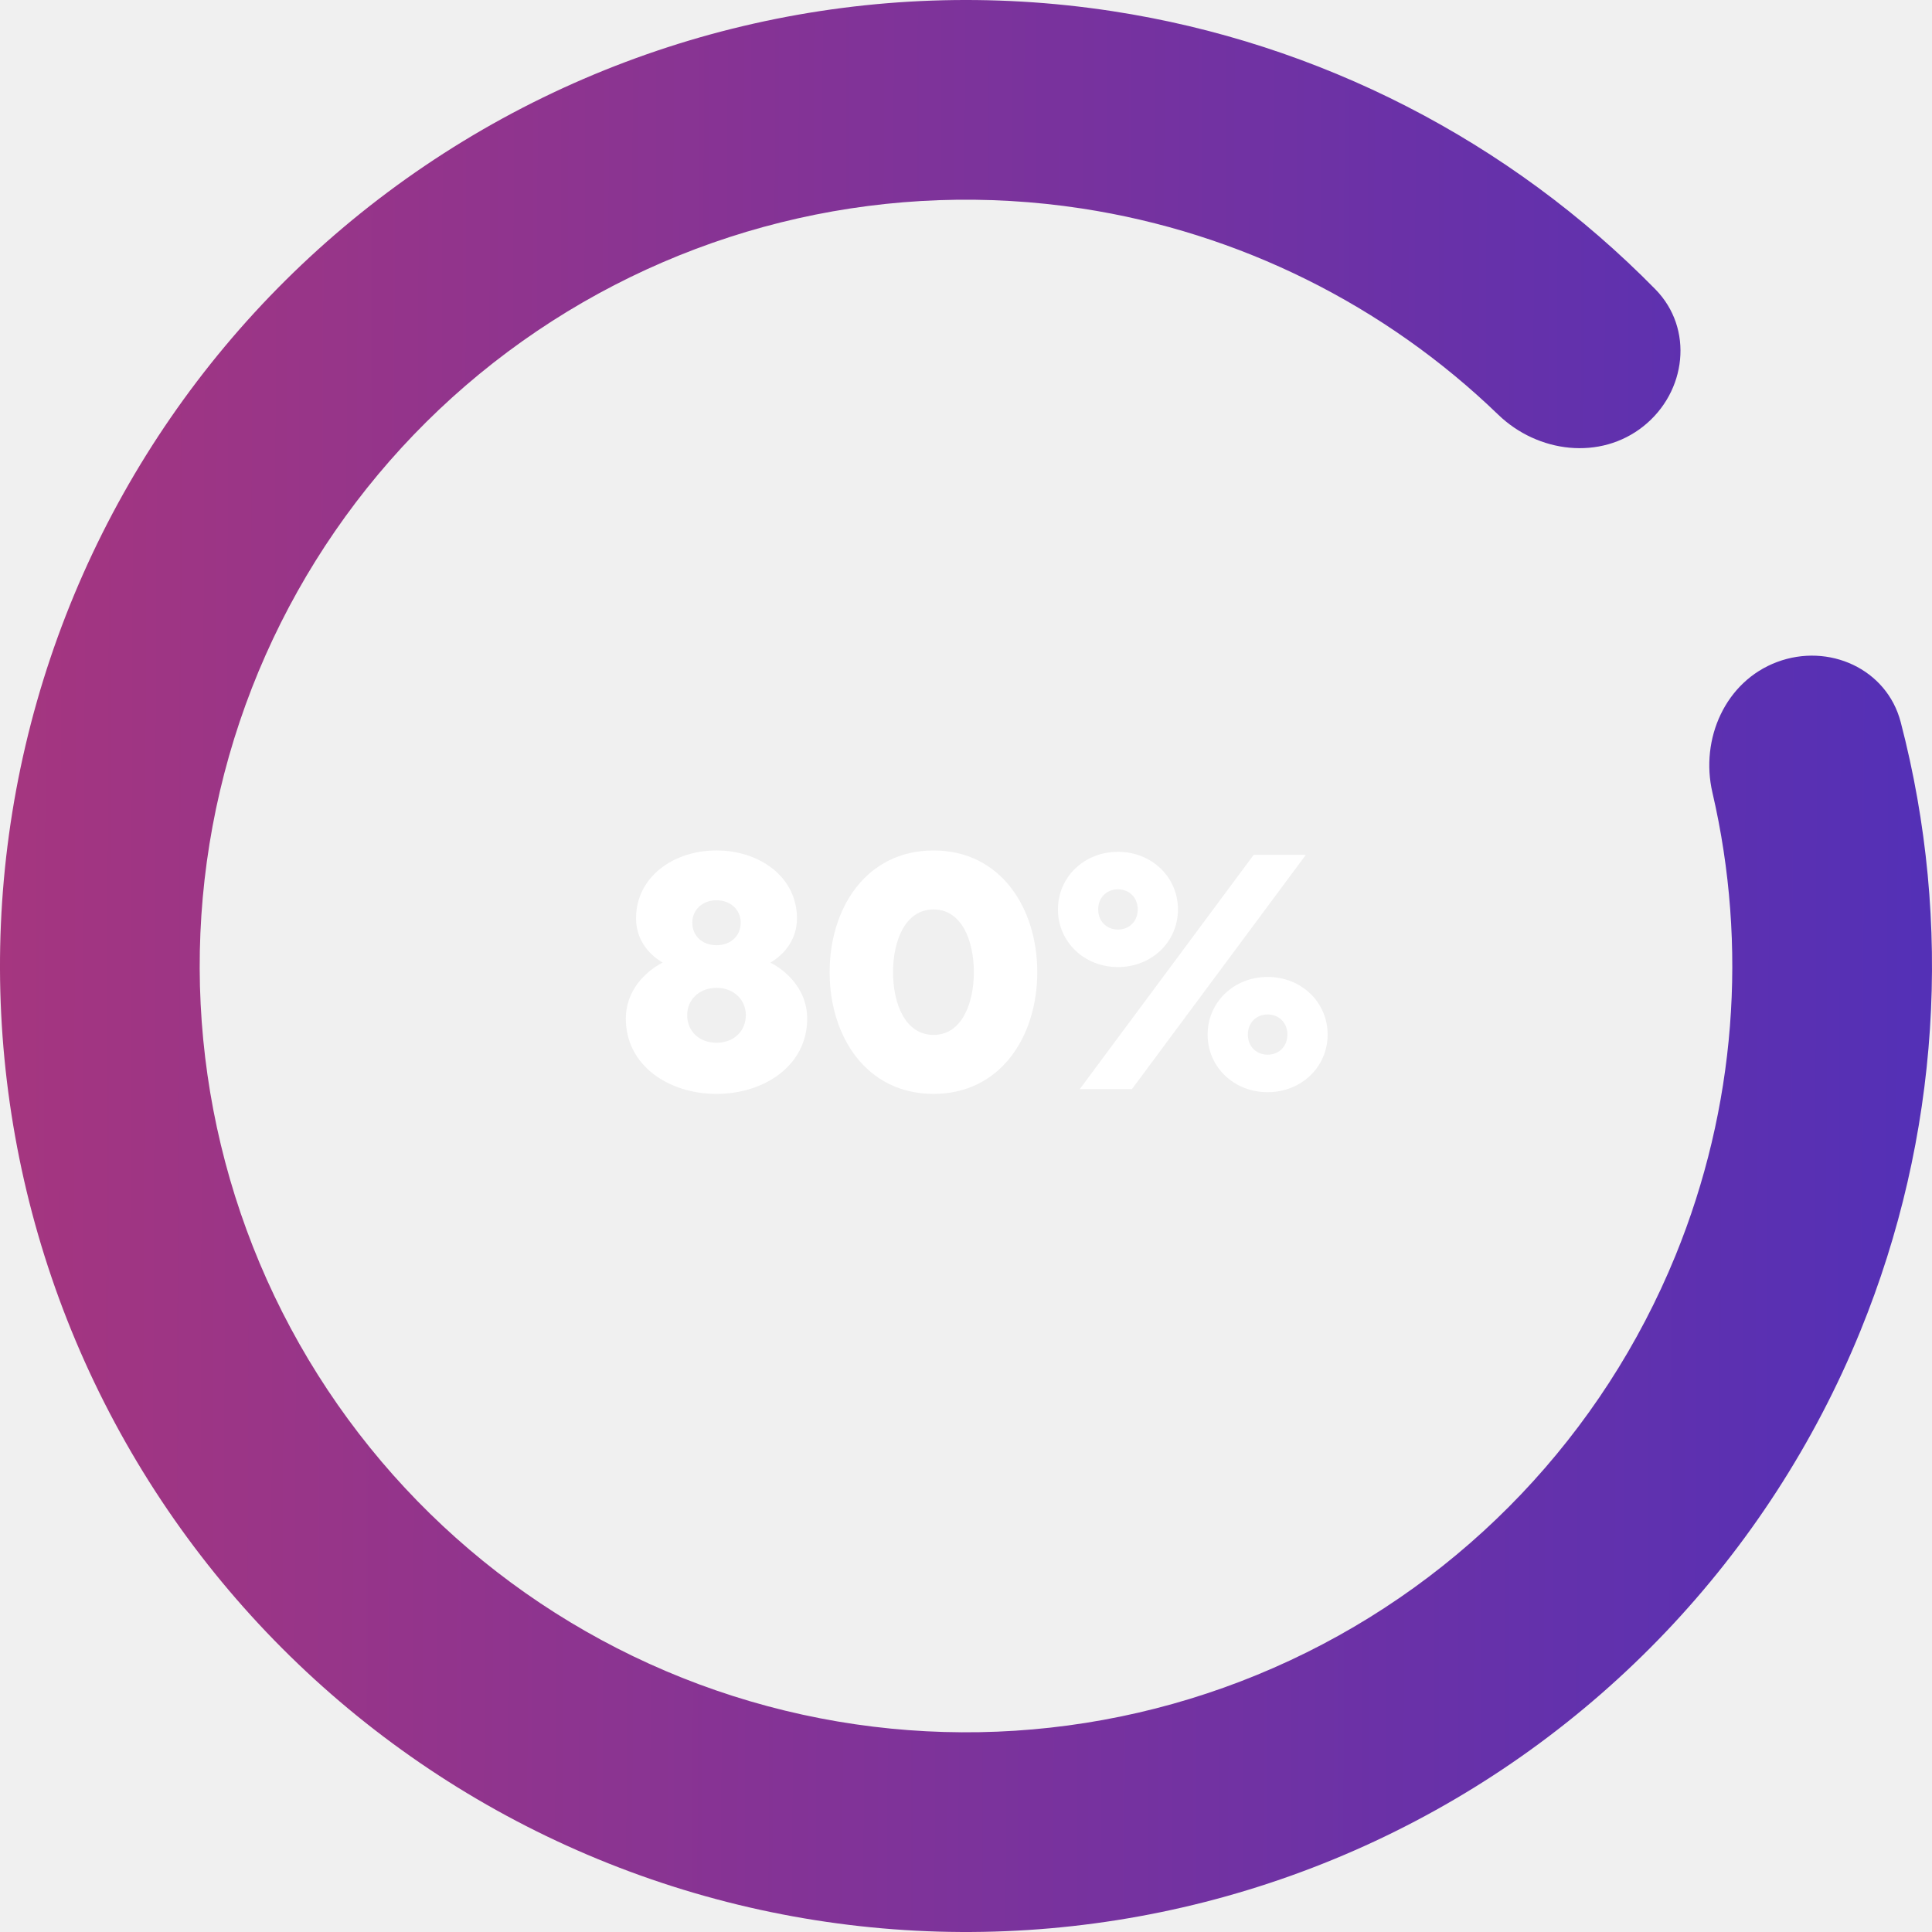
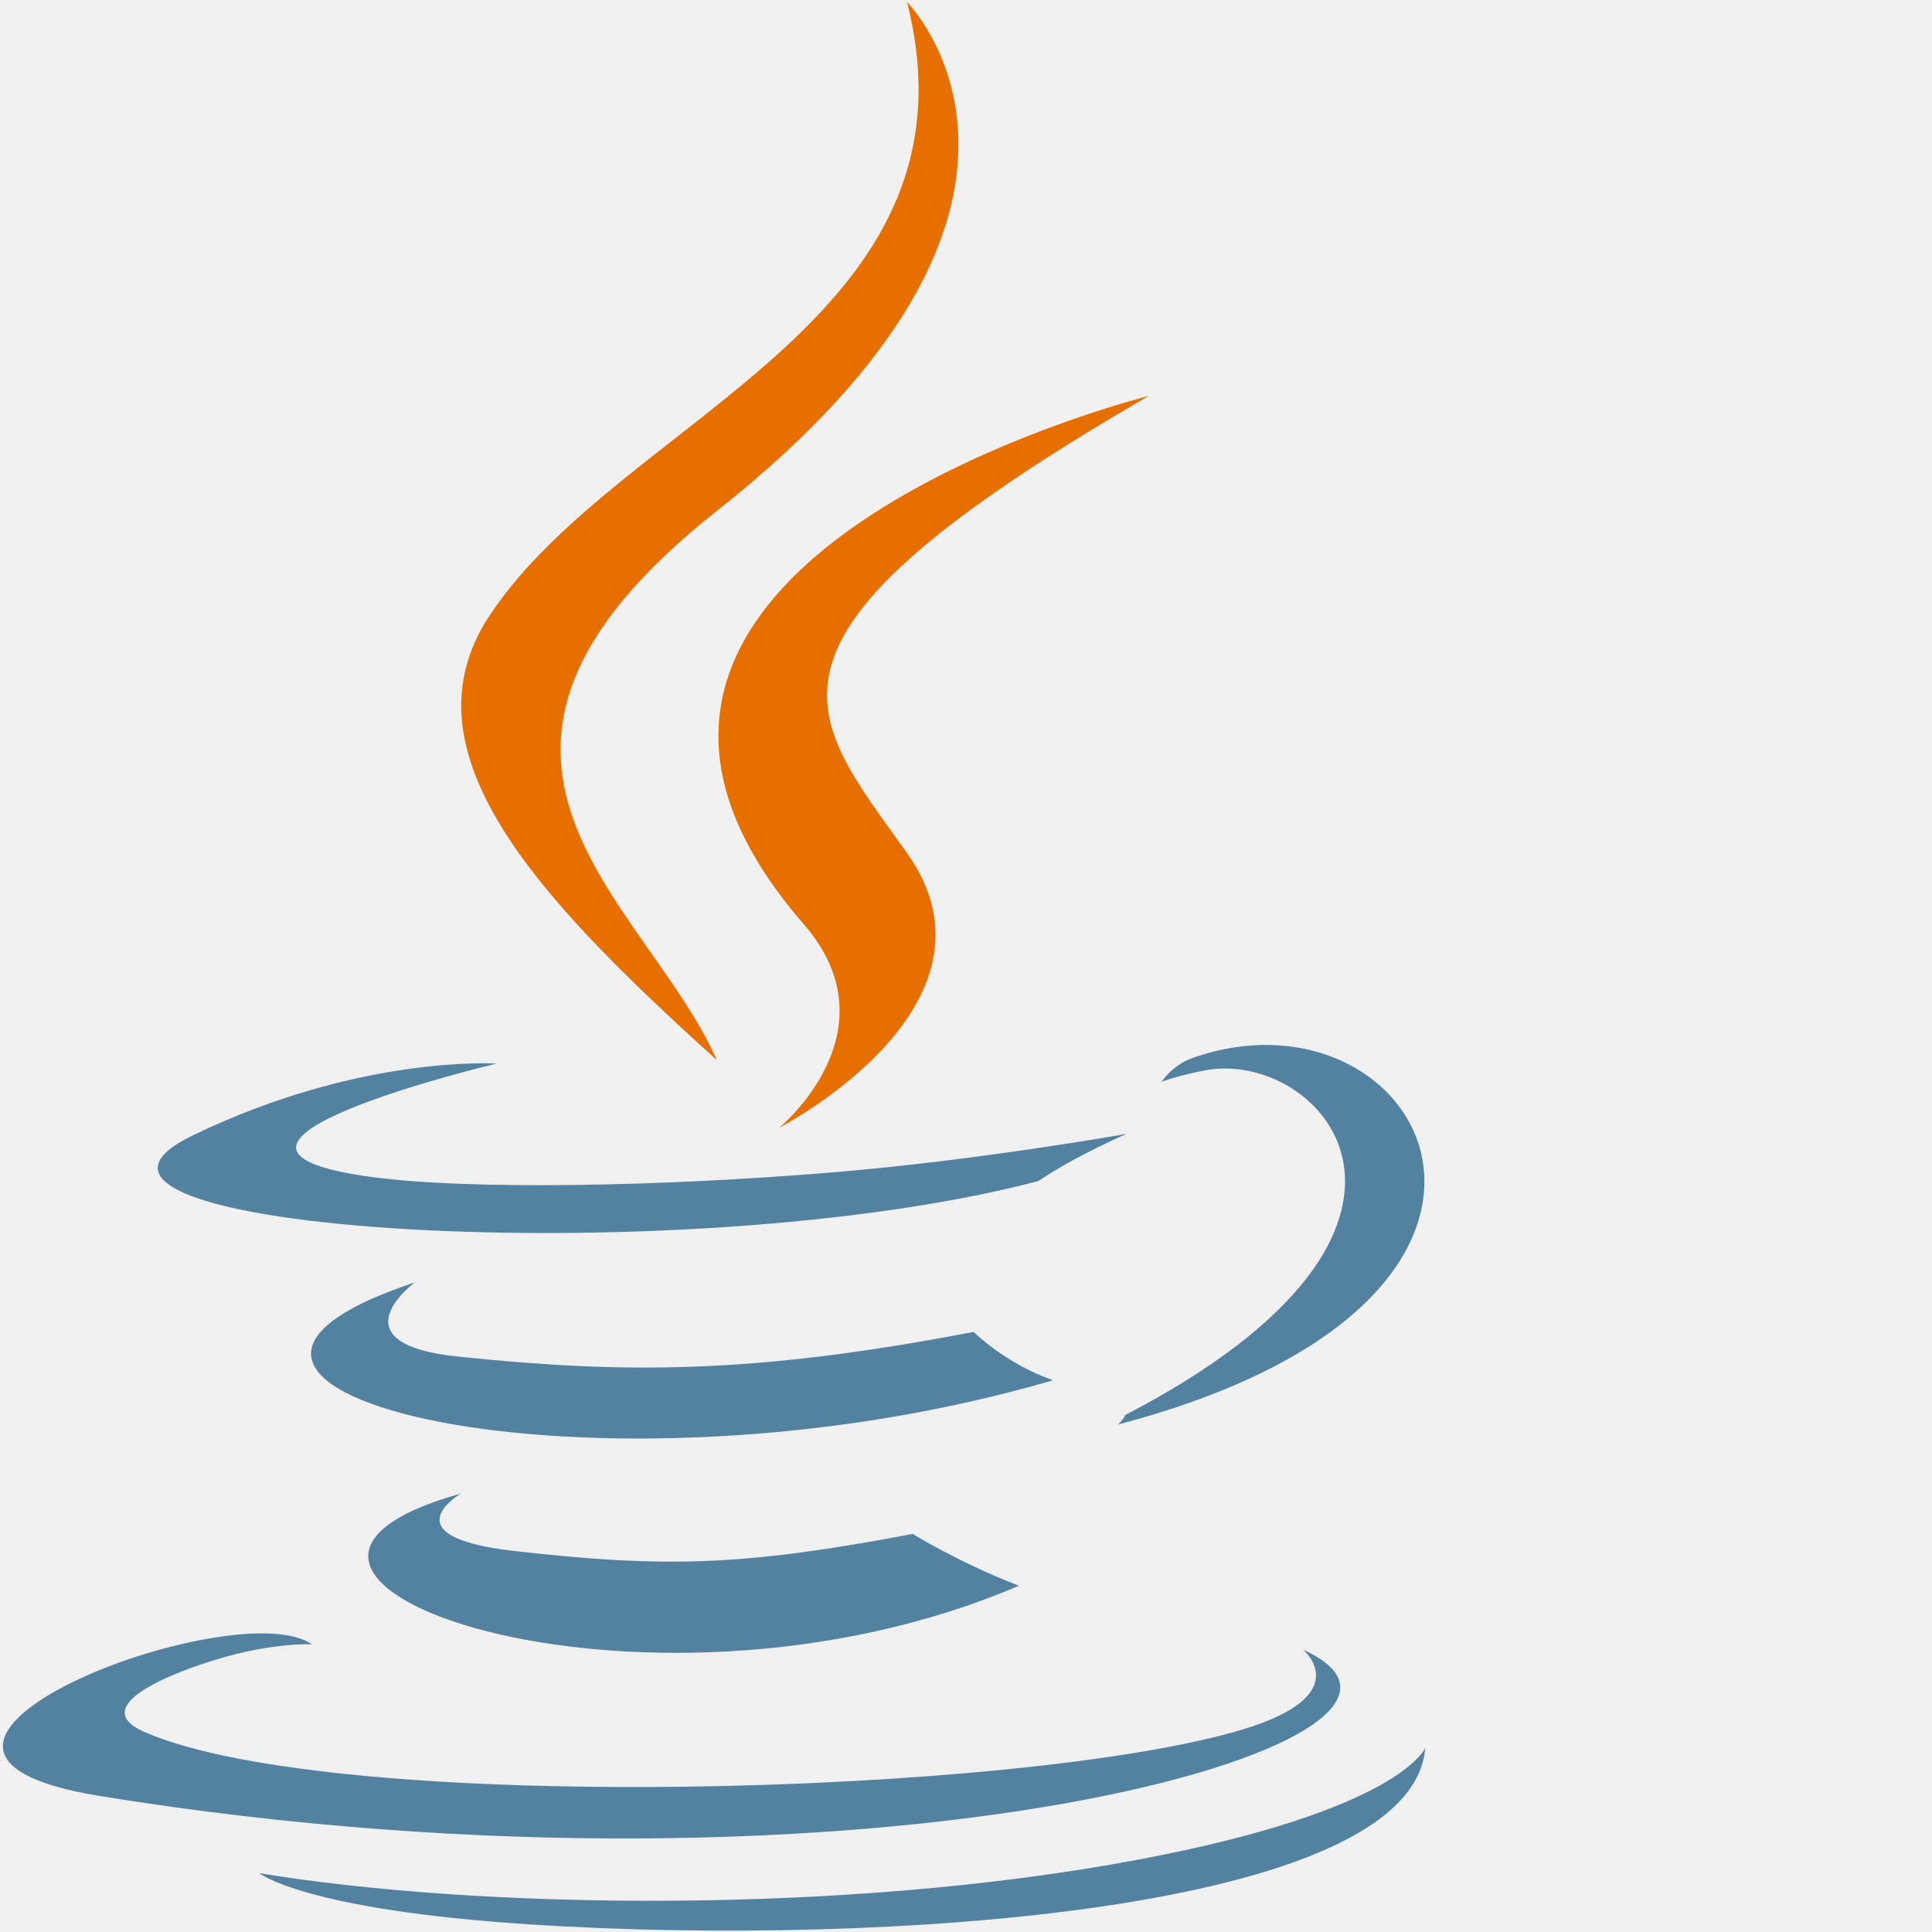
- <svg xmlns="http://www.w3.org/2000/svg" width="204" height="204" viewBox="0 0 204 204" fill="none">
-   <path d="M187.639 69.902C193.092 67.859 199.226 70.614 200.696 76.248C206.238 97.486 204.802 120.051 196.436 140.546C186.737 164.31 168.435 183.543 145.182 194.409C121.928 205.275 95.433 206.975 70.982 199.169C46.531 191.364 25.921 174.628 13.264 152.299C0.607 129.97 -3.166 103.69 2.696 78.702C8.559 53.713 23.627 31.854 44.894 17.484C66.161 3.114 92.064 -2.709 117.435 1.175C139.317 4.524 159.415 14.883 174.791 30.547C178.869 34.702 178.083 41.38 173.529 45.009C168.975 48.637 162.385 47.827 158.195 43.783C146.212 32.215 130.877 24.564 114.244 22.018C94.118 18.937 73.57 23.557 56.699 34.956C39.829 46.355 27.876 63.696 23.225 83.518C18.574 103.34 21.568 124.188 31.608 141.901C41.649 159.614 57.998 172.89 77.394 179.082C96.791 185.274 117.809 183.925 136.255 175.305C154.701 166.686 169.219 151.429 176.914 132.578C183.273 116.999 184.584 99.912 180.815 83.688C179.497 78.016 182.187 71.946 187.639 69.902Z" fill="url(#paint0_linear_16_344)" />
-   <path d="M75.656 89.8C71.048 89.8 67.16 92.644 67.16 96.964C67.16 99.016 68.276 100.636 69.968 101.644C68.06 102.616 66.08 104.668 66.08 107.548C66.08 112.552 70.652 115.504 75.656 115.504C80.66 115.504 85.232 112.552 85.232 107.548C85.232 104.668 83.252 102.616 81.344 101.644C83.036 100.636 84.152 99.016 84.152 96.964C84.152 92.644 80.264 89.8 75.656 89.8ZM78.752 107.188C78.752 108.88 77.492 110.104 75.656 110.104C73.82 110.104 72.56 108.88 72.56 107.188C72.56 105.568 73.82 104.308 75.656 104.308C77.492 104.308 78.752 105.568 78.752 107.188ZM75.656 95.056C77.096 95.056 78.212 96.028 78.212 97.432C78.212 98.836 77.132 99.808 75.656 99.808C74.18 99.808 73.1 98.836 73.1 97.432C73.1 96.028 74.216 95.056 75.656 95.056ZM109.525 102.652C109.525 95.848 105.637 89.8 98.581 89.8C91.489 89.8 87.601 95.848 87.601 102.652C87.601 109.456 91.489 115.504 98.581 115.504C105.637 115.504 109.525 109.456 109.525 102.652ZM102.829 102.652C102.829 106 101.533 109.276 98.581 109.276C95.593 109.276 94.297 106 94.297 102.652C94.297 99.304 95.593 96.028 98.581 96.028C101.533 96.028 102.829 99.304 102.829 102.652ZM124.381 96.028C124.381 92.608 121.609 89.944 118.045 89.944C114.481 89.944 111.709 92.608 111.709 96.028C111.709 99.448 114.481 102.112 118.045 102.112C121.609 102.112 124.381 99.448 124.381 96.028ZM120.133 96.028C120.133 97.288 119.233 98.152 118.045 98.152C116.857 98.152 115.957 97.288 115.957 96.028C115.957 94.768 116.857 93.904 118.045 93.904C119.233 93.904 120.133 94.768 120.133 96.028ZM137.881 90.268H132.373L114.013 115H119.521L137.881 90.268ZM127.513 109.24C127.513 112.66 130.285 115.324 133.849 115.324C137.413 115.324 140.185 112.66 140.185 109.24C140.185 105.82 137.413 103.156 133.849 103.156C130.285 103.156 127.513 105.82 127.513 109.24ZM131.761 109.24C131.761 107.98 132.661 107.116 133.849 107.116C135.037 107.116 135.937 107.98 135.937 109.24C135.937 110.5 135.037 111.364 133.849 111.364C132.661 111.364 131.761 110.5 131.761 109.24Z" fill="white" />
-   <defs>
-     <linearGradient id="paint0_linear_16_344" x1="-12.435" y1="91.215" x2="228.124" y2="92.098" gradientUnits="userSpaceOnUse">
-       <stop stop-color="#AA367C" />
-       <stop offset="1" stop-color="#4A2FBD" />
-     </linearGradient>
-   </defs>
+ <svg xmlns="http://www.w3.org/2000/svg" width="204" height="204" viewBox="0 0 256 346" preserveAspectRatio="xMinYMin meet">
+   <path d="M82.554 267.473s-13.198 7.675 9.393 10.272c27.369 3.122 41.356 2.675 71.517-3.034 0 0 7.93 4.972 19.003 9.279-67.611 28.977-153.019-1.679-99.913-16.517M74.292 229.659s-14.803 10.958 7.805 13.296c29.236 3.016 52.324 3.263 92.276-4.43 0 0 5.526 5.602 14.215 8.666-81.747 23.904-172.798 1.885-114.296-17.532" fill="#5382A1" />
+   <path d="M143.942 165.515c16.66 19.18-4.377 36.44-4.377 36.44s42.301-21.837 22.874-49.183c-18.144-25.5-32.059-38.172 43.268-81.858 0 0-118.238 29.53-61.765 94.6" fill="#E76F00" />
+   <path d="M233.364 295.442s9.767 8.047-10.757 14.273c-39.026 11.823-162.432 15.393-196.714.471-12.323-5.36 10.787-12.8 18.056-14.362 7.581-1.644 11.914-1.337 11.914-1.337-13.705-9.655-88.583 18.957-38.034 27.15 137.853 22.356 251.292-10.066 215.535-26.195M88.9 190.48s-62.771 14.91-22.228 20.323c17.118 2.292 51.243 1.774 83.03-.89 25.978-2.19 52.063-6.85 52.063-6.85s-9.16 3.923-15.787 8.448c-63.744 16.765-186.886 8.966-151.435-8.183 29.981-14.492 54.358-12.848 54.358-12.848M201.506 253.422c64.8-33.672 34.839-66.03 13.927-61.67-5.126 1.066-7.411 1.99-7.411 1.99s1.903-2.98 5.537-4.27c41.37-14.545 73.187 42.897-13.355 65.647 0 .001 1.003-.895 1.302-1.697" fill="#5382A1" />
+   <path d="M162.439.371s35.887 35.9-34.037 91.101c-56.071 44.282-12.786 69.53-.023 98.377-32.73-29.53-56.75-55.526-40.635-79.72C111.395 74.612 176.918 57.393 162.439.37" fill="#E76F00" />
+   <path d="M95.268 344.665c62.199 3.982 157.712-2.209 159.974-31.64 0 0-4.348 11.158-51.404 20.018-53.088 9.99-118.564 8.824-157.399 2.421.001 0 7.95 6.58 48.83 9.201" fill="#5382A1" />
</svg>
